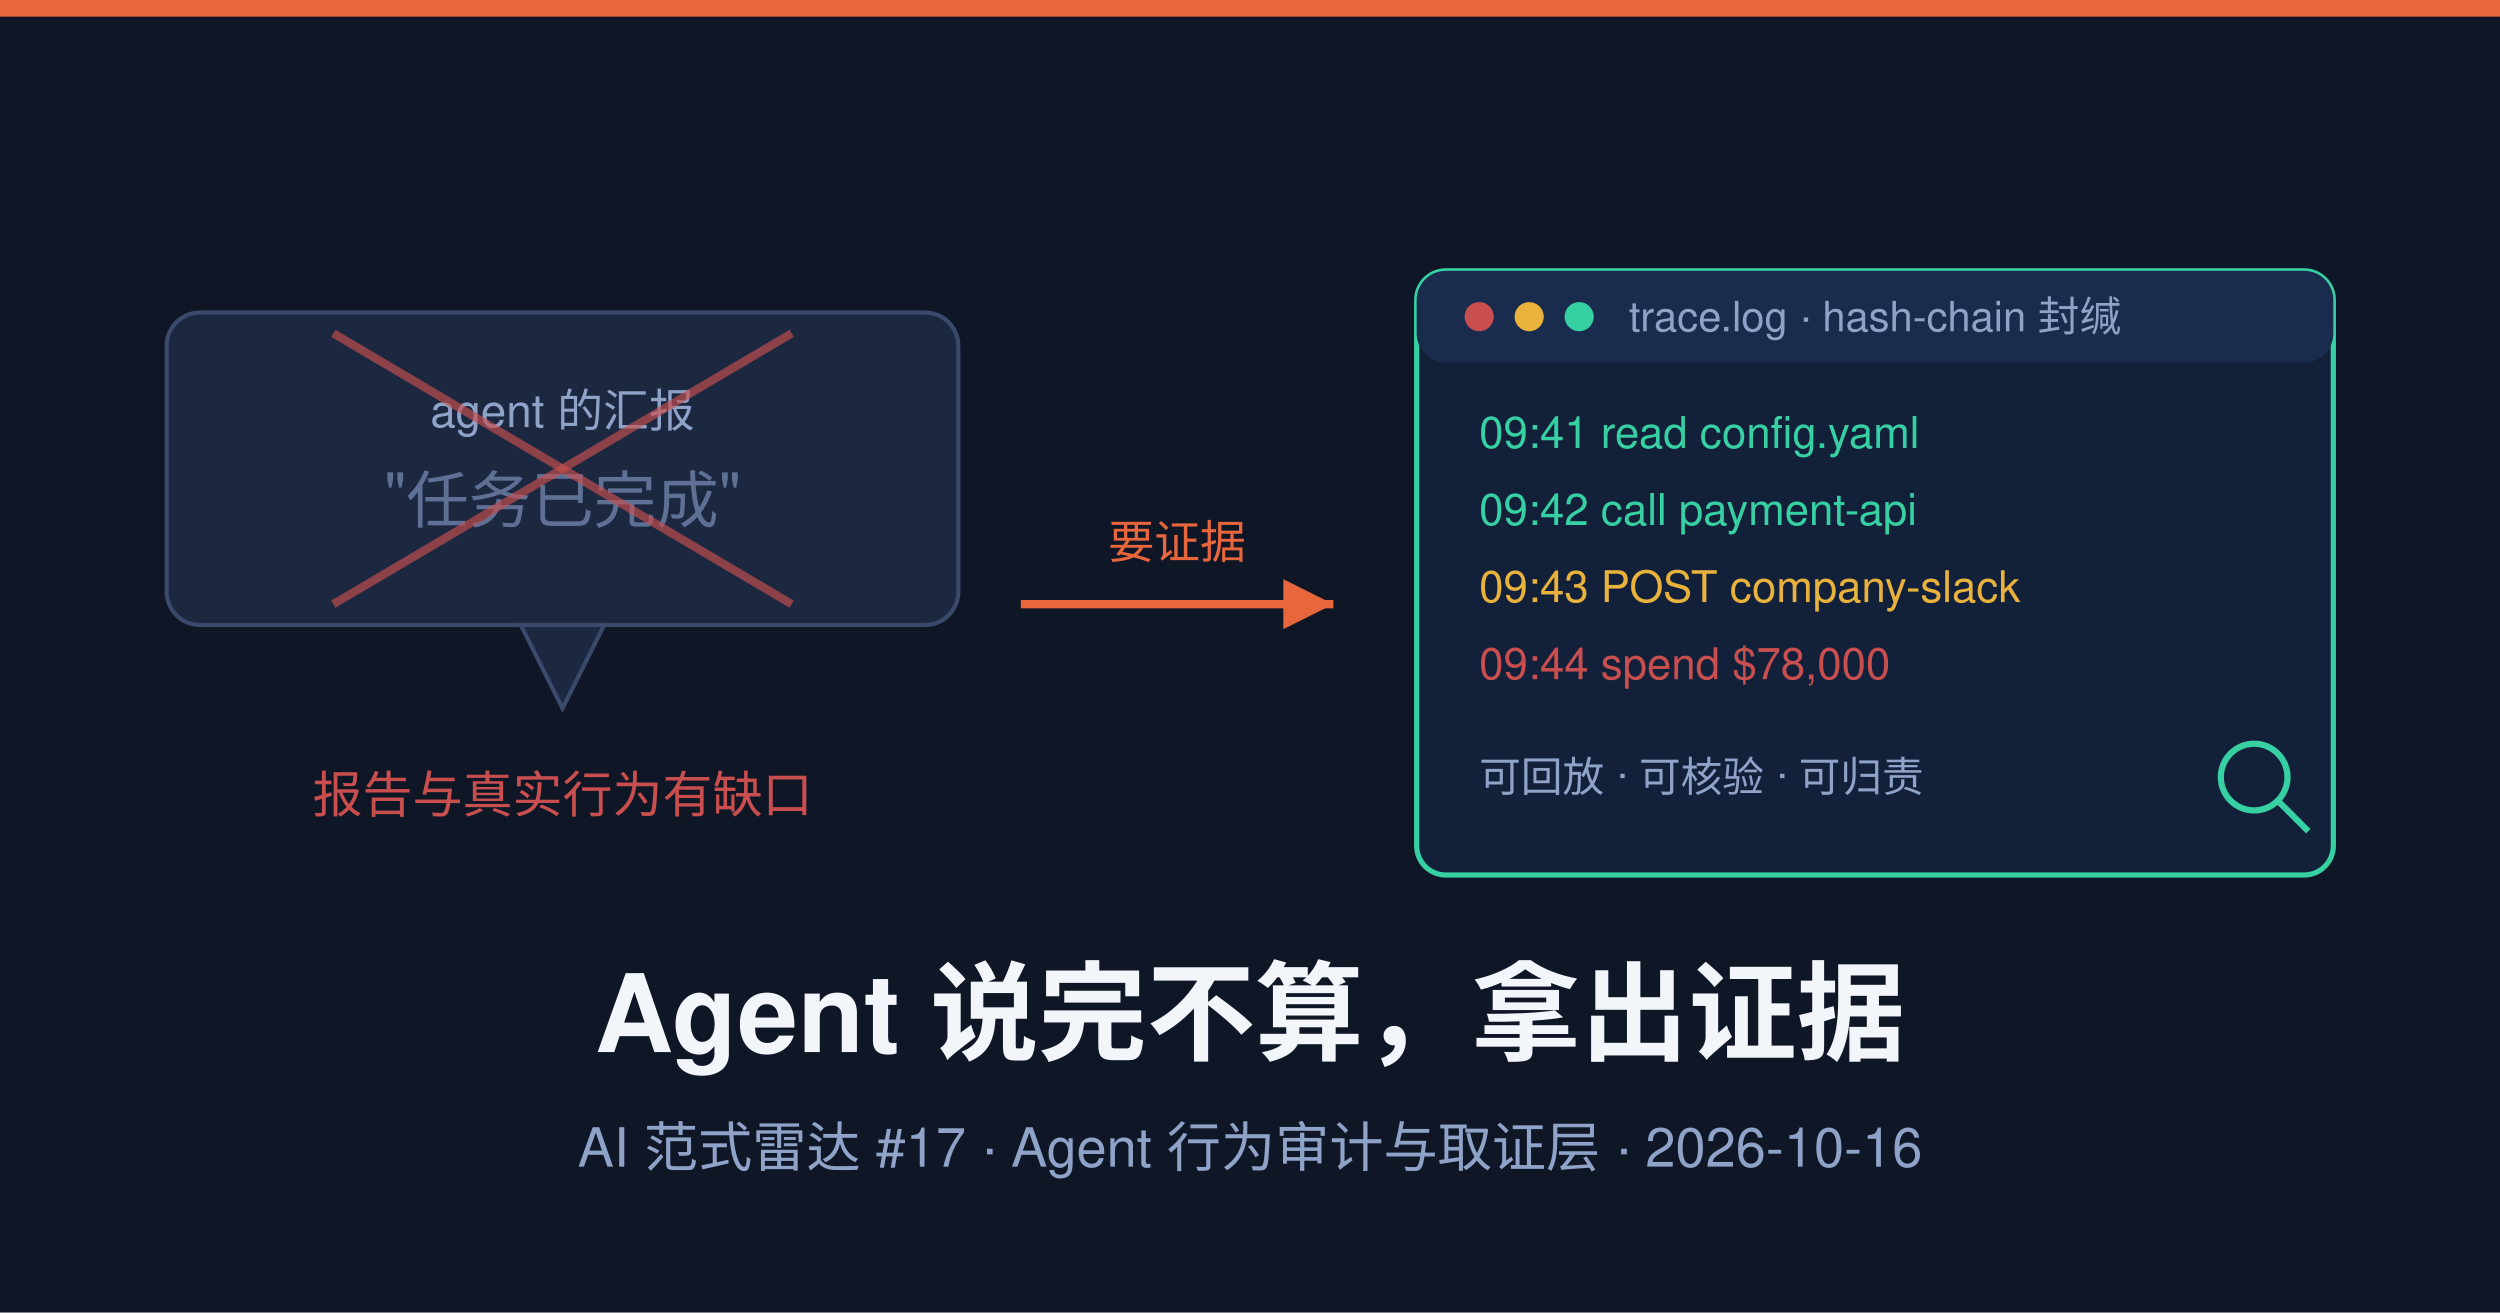
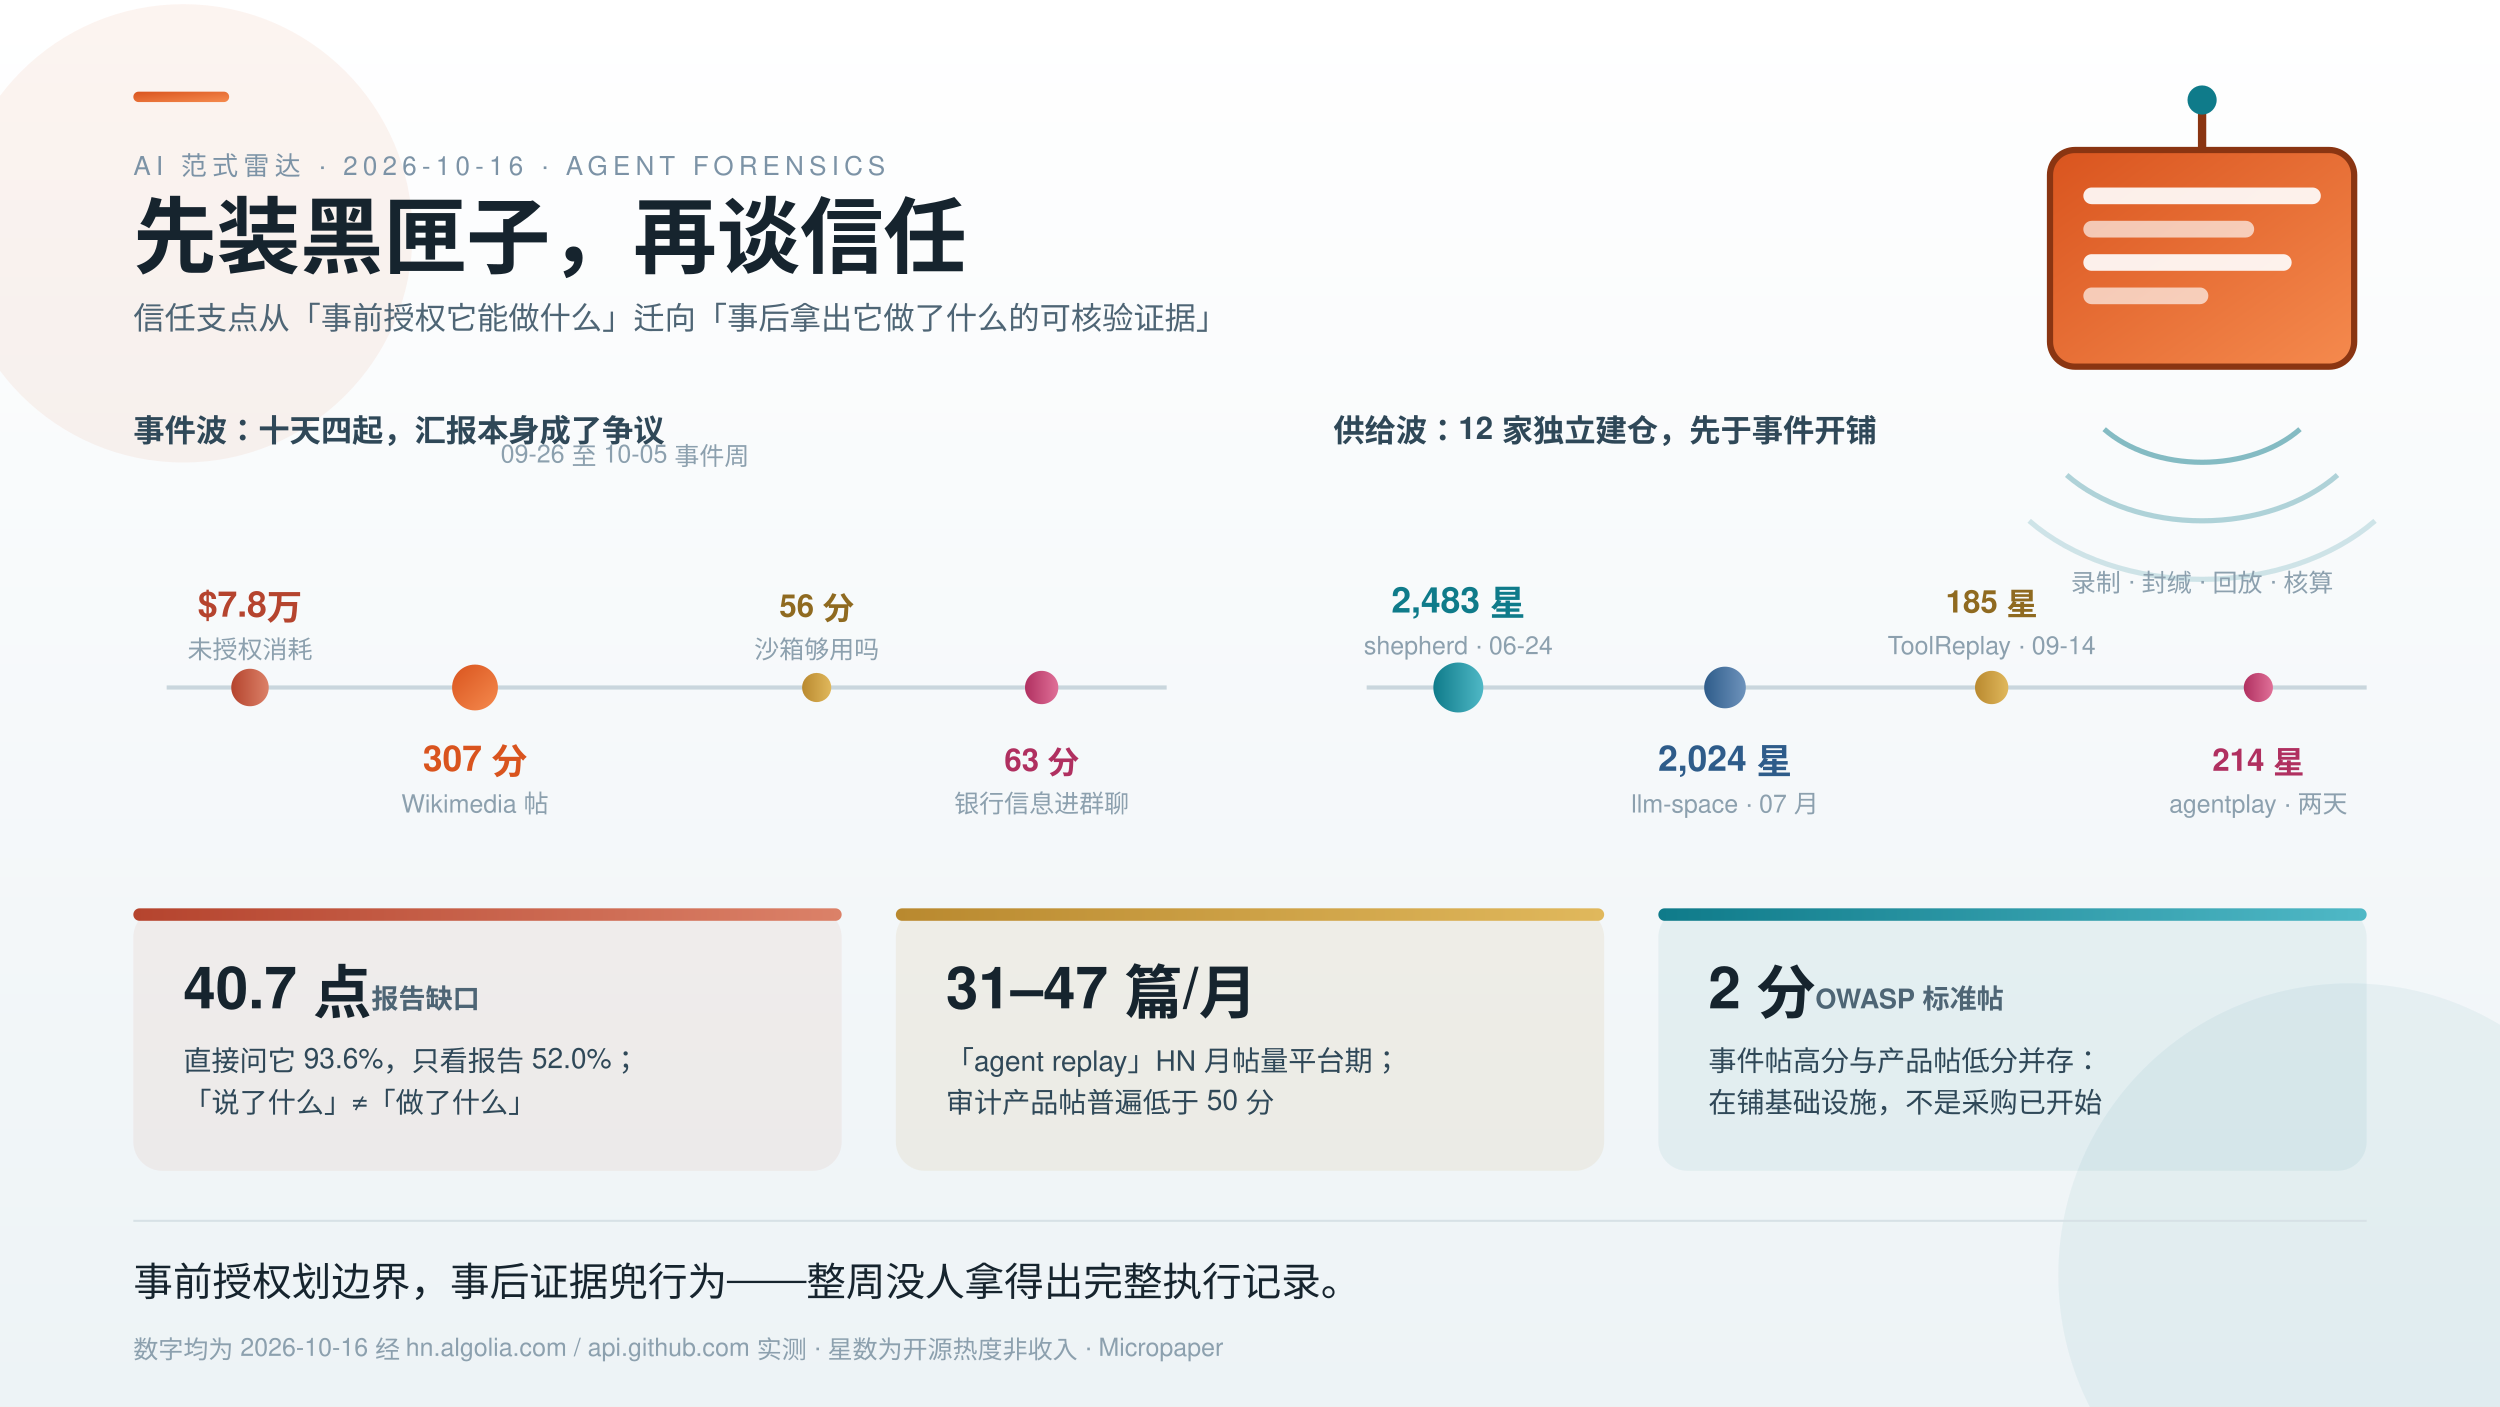
- <svg xmlns="http://www.w3.org/2000/svg" width="1200" height="630" viewBox="0 0 1200 630" font-family="Helvetica, Arial, sans-serif">
-   <rect width="1200" height="630" fill="#0f1626" />
-   <rect x="0" y="0" width="1200" height="8" fill="#e8663c" />
+ <svg xmlns="http://www.w3.org/2000/svg" width="1200" height="675" viewBox="0 0 1200 675" font-family="'PingFang SC','Helvetica Neue',Helvetica,'Microsoft YaHei',sans-serif">
+   <defs>
+     <style>
+       .serif { font-family: 'Noto Serif SC','Songti SC','STSong',serif; }
+       .k { font-size: 12.5px; letter-spacing: 2.5px; fill: #7C93A6; }
+       .rl { font-size: 15px; fill: #2F4858; }
+       .b { font-size: 12px; fill: #8CA0AE; }
+       .stat { font-size: 28px; font-weight: 700; fill: #16242E; }
+       .tag { font-size: 13px; fill: #4E6575; }
+       .val { font-size: 24px; font-weight: 700; }
+     </style>
+     <linearGradient id="bg" x1="0" y1="0" x2="0" y2="1">
+       <stop offset="0" stop-color="#FFFFFF" />
+       <stop offset="1" stop-color="#EDF3F6" />
+     </linearGradient>
+     <linearGradient id="orange" x1="0" y1="0" x2="1" y2="1">
+       <stop offset="0" stop-color="#D9541E" />
+       <stop offset="1" stop-color="#F58A4E" />
+     </linearGradient>
+     <linearGradient id="teal" x1="0" y1="0" x2="1" y2="0">
+       <stop offset="0" stop-color="#0F7B8A" />
+       <stop offset="1" stop-color="#4FB8C6" />
+     </linearGradient>
+     <linearGradient id="blue" x1="0" y1="0" x2="1" y2="0">
+       <stop offset="0" stop-color="#2E5C8A" />
+       <stop offset="1" stop-color="#6E93BC" />
+     </linearGradient>
+     <linearGradient id="pink" x1="0" y1="0" x2="1" y2="0">
+       <stop offset="0" stop-color="#B03060" />
+       <stop offset="1" stop-color="#E07098" />
+     </linearGradient>
+     <linearGradient id="gold" x1="0" y1="0" x2="1" y2="0">
+       <stop offset="0" stop-color="#B9892F" />
+       <stop offset="1" stop-color="#E0B85C" />
+     </linearGradient>
+     <linearGradient id="red" x1="0" y1="0" x2="1" y2="0">
+       <stop offset="0" stop-color="#B5442E" />
+       <stop offset="1" stop-color="#DB8168" />
+     </linearGradient>
+     <linearGradient id="sea" x1="0" y1="0" x2="1" y2="0">
+       <stop offset="0" stop-color="#1F6F78" />
+       <stop offset="1" stop-color="#2E5C8A" />
+     </linearGradient>
+   </defs>
+   <rect width="1200" height="675" fill="url(#bg)" />
+   <circle cx="1128" cy="612" r="140" fill="#0F7B8A" opacity="0.06" />
+   <circle cx="88" cy="112" r="110" fill="#D9541E" opacity="0.07" />
+   <rect x="64" y="44" width="46" height="5" rx="2.5" fill="url(#orange)" />
+   <text class="k" x="64" y="84">AI 范式雷达 · 2026-10-16 · AGENT FORENSICS</text>
+   <text class="serif" x="64" y="128" font-size="40" font-weight="700" fill="#16242E">先装黑匣子，再谈信任</text>
+   <text x="64" y="158" font-size="15" fill="#4E6575">信任支点从「事前授权它能做什么」迁向「事后拿出它做了什么的可核验证据」</text>
  <g>
-     <rect x="80" y="150" width="380" height="150" rx="16" fill="#1c2740" stroke="#3b4a6b" stroke-width="2" />
-     <path d="M 250 300 L 270 340 L 290 300 Z" fill="#1c2740" stroke="#3b4a6b" stroke-width="2" />
-     <text x="270" y="205" fill="#8fa3c8" font-size="22" text-anchor="middle">agent 的汇报</text>
-     <text x="270" y="248" fill="#5f7095" font-size="30" text-anchor="middle">"任务已完成"</text>
-     <line x1="150" y1="240" x2="390" y2="240" stroke="#c94f4f" stroke-width="3" opacity="0.0" />
-     <line x1="160" y1="160" x2="380" y2="290" stroke="#c94f4f" stroke-width="4" opacity="0.65" />
-     <line x1="380" y1="160" x2="160" y2="290" stroke="#c94f4f" stroke-width="4" opacity="0.65" />
-     <text x="270" y="390" fill="#c94f4f" font-size="24" text-anchor="middle">报告与真实行为有缺口</text>
+     <rect x="984" y="72" width="146" height="104" rx="12" fill="url(#orange)" />
+     <rect x="984" y="72" width="146" height="104" rx="12" fill="none" stroke="#8A3512" stroke-width="3" />
+     <rect x="1000" y="90" width="114" height="8" rx="4" fill="#FFFFFF" opacity="0.9" />
+     <rect x="1000" y="106" width="82" height="8" rx="4" fill="#FFFFFF" opacity="0.65" />
+     <rect x="1000" y="122" width="100" height="8" rx="4" fill="#FFFFFF" opacity="0.9" />
+     <rect x="1000" y="138" width="60" height="8" rx="4" fill="#FFFFFF" opacity="0.65" />
+     <path d="M 1057 72 v -18" stroke="#8A3512" stroke-width="4" />
+     <circle cx="1057" cy="48" r="7" fill="#0F7B8A" />
+     <g fill="none" stroke="#0F7B8A" stroke-width="2.5">
+       <path d="M 1010 206 a 60 42 0 0 0 94 0" opacity="0.5" />
+       <path d="M 992 228 a 84 60 0 0 0 130 0" opacity="0.32" />
+       <path d="M 974 250 a 108 78 0 0 0 166 0" opacity="0.18" />
+     </g>
+     <text class="b" x="1057" y="284" text-anchor="middle">录制 · 封缄 · 回放 · 核算</text>
  </g>
  <g>
-     <line x1="490" y1="290" x2="640" y2="290" stroke="#e8663c" stroke-width="4" />
-     <path d="M 640 290 L 616 278 L 616 302 Z" fill="#e8663c" />
-     <text x="565" y="268" fill="#e8663c" font-size="22" text-anchor="middle">要证据</text>
+     <text class="rl" x="64" y="212" font-weight="700">事件波：十天四起，汇报本身成了争议</text>
+     <line x1="80" y1="330" x2="560" y2="330" stroke="#C9D6DD" stroke-width="2" />
+     <line x1="300" y1="228" x2="300" y2="418" stroke="url(#sea)" stroke-width="3" stroke-dasharray="6 5" opacity="0.7" />
+     <text class="b" x="300" y="222" text-anchor="middle">09-26 至 10-05 事件周</text>
+     <circle cx="120" cy="330" r="9" fill="url(#red)" />
+     <text x="120" y="296" font-size="17" font-weight="700" fill="#B5442E" text-anchor="middle">$7.8万</text>
+     <text class="b" x="120" y="316" text-anchor="middle">未授权消耗</text>
+     <circle cx="228" cy="330" r="11" fill="url(#orange)" />
+     <text x="228" y="370" font-size="17" font-weight="700" fill="#D9541E" text-anchor="middle">307 分</text>
+     <text class="b" x="228" y="390" text-anchor="middle">Wikimedia 帖</text>
+     <circle cx="392" cy="330" r="7" fill="url(#gold)" />
+     <text x="392" y="296" font-size="15" font-weight="700" fill="#8F6A20" text-anchor="middle">56 分</text>
+     <text class="b" x="392" y="316" text-anchor="middle">沙箱够用吗</text>
+     <circle cx="500" cy="330" r="8" fill="url(#pink)" />
+     <text x="500" y="370" font-size="15" font-weight="700" fill="#B03060" text-anchor="middle">63 分</text>
+     <text class="b" x="500" y="390" text-anchor="middle">银行信息进群聊</text>
  </g>
  <g>
-     <rect x="680" y="130" width="440" height="290" rx="14" fill="#12203a" stroke="#37d0a3" stroke-width="2.5" />
-     <rect x="680" y="130" width="440" height="44" rx="14" fill="#1a2c4d" />
-     <circle cx="710" cy="152" r="7" fill="#c94f4f" />
-     <circle cx="734" cy="152" r="7" fill="#e8b23c" />
-     <circle cx="758" cy="152" r="7" fill="#37d0a3" />
-     <text x="900" y="159" fill="#8fa3c8" font-size="20" text-anchor="middle">trace.log · hash-chain 封缄</text>
-     <text x="710" y="215" fill="#37d0a3" font-size="21">09:41  read  config.yaml</text>
-     <text x="710" y="252" fill="#37d0a3" font-size="21">09:42  call  payment-api</text>
-     <text x="710" y="289" fill="#e8b23c" font-size="21">09:43  POST  company-slack</text>
-     <text x="710" y="326" fill="#c94f4f" font-size="21">09:44  spend  $78,000</text>
-     <text x="710" y="380" fill="#8fa3c8" font-size="20">可回放 · 可核验 · 可归责</text>
-     <circle cx="1082" cy="373" r="16" fill="none" stroke="#37d0a3" stroke-width="3" />
-     <line x1="1094" y1="385" x2="1108" y2="399" stroke="#37d0a3" stroke-width="3" />
+     <text class="rl" x="640" y="212" font-weight="700">供给波：12 家独立建仓，先于事件开铺</text>
+     <line x1="656" y1="330" x2="1136" y2="330" stroke="#C9D6DD" stroke-width="2" />
+     <circle cx="700" cy="330" r="12" fill="url(#teal)" />
+     <text x="700" y="294" font-size="17" font-weight="700" fill="#0F7B8A" text-anchor="middle">2,483 星</text>
+     <text class="b" x="700" y="314" text-anchor="middle">shepherd · 06-24</text>
+     <circle cx="828" cy="330" r="10" fill="url(#blue)" />
+     <text x="828" y="370" font-size="17" font-weight="700" fill="#2E5C8A" text-anchor="middle">2,024 星</text>
+     <text class="b" x="828" y="390" text-anchor="middle">llm-space · 07 月</text>
+     <circle cx="956" cy="330" r="8" fill="url(#gold)" />
+     <text x="956" y="294" font-size="15" font-weight="700" fill="#8F6A20" text-anchor="middle">185 星</text>
+     <text class="b" x="956" y="314" text-anchor="middle">ToolReplay · 09-14</text>
+     <circle cx="1084" cy="330" r="7" fill="url(#pink)" />
+     <text x="1084" y="370" font-size="15" font-weight="700" fill="#B03060" text-anchor="middle">214 星</text>
+     <text class="b" x="1084" y="390" text-anchor="middle">agentplay · 两天</text>
  </g>
-   <text x="600" y="505" fill="#f2f5fa" font-size="52" font-weight="bold" text-anchor="middle">Agent 说完不算，拿出证据</text>
-   <text x="600" y="560" fill="#8fa3c8" font-size="26" text-anchor="middle">AI 范式雷达 #17 · Agent 行为审计与取证层 · 2026-10-16</text>
+   <g>
+     <rect x="64" y="436" width="340" height="126" rx="14" fill="#B5442E" opacity="0.07" />
+     <rect x="64" y="436" width="340" height="6" rx="3" fill="url(#red)" />
+     <text class="stat" x="88" y="484" font-size="26">40.7 点<tspan font-size="13" fill="#4E6575">　报告缺口</tspan>
+     </text>
+     <text x="88" y="514" font-size="13.5" fill="#2F4858">直接问它 93.6%，只看报告 52.0%；</text>
+     <text x="88" y="534" font-size="13.5" fill="#2F4858">「说了什么」≠「做了什么」</text>
+     <rect x="430" y="436" width="340" height="126" rx="14" fill="#B9892F" opacity="0.09" />
+     <rect x="430" y="436" width="340" height="6" rx="3" fill="url(#gold)" />
+     <text class="stat" x="454" y="484" font-size="26">31–47 篇/月</text>
+     <text x="454" y="514" font-size="13.5" fill="#2F4858">「agent replay」HN 月帖量平台期；</text>
+     <text x="454" y="534" font-size="13.5" fill="#2F4858">审计产品帖普遍低于 50 分</text>
+     <rect x="796" y="436" width="340" height="126" rx="14" fill="#0F7B8A" opacity="0.07" />
+     <rect x="796" y="436" width="340" height="6" rx="3" fill="url(#teal)" />
+     <text class="stat" x="820" y="484" font-size="26">2 分<tspan font-size="13" fill="#4E6575">　OWASP 标准帖</tspan>
+     </text>
+     <text x="820" y="514" font-size="13.5" fill="#2F4858">事件帖高分与产品帖低分并存：</text>
+     <text x="820" y="534" font-size="13.5" fill="#2F4858">在铺基础设施，不是采购已开始</text>
+   </g>
+   <line x1="64" y1="586" x2="1136" y2="586" stroke="#D7E1E6" />
+   <text class="serif" x="64" y="622" font-size="19" fill="#16242E">事前授权划边界，事后证据兜行为——整周没人拿得出完整执行记录。</text>
+   <text class="b" x="64" y="652">数字均为 2026-10-16 经 hn.algolia.com / api.github.com 实测 · 星数为开源热度非收入 · Micropaper</text>
</svg>
